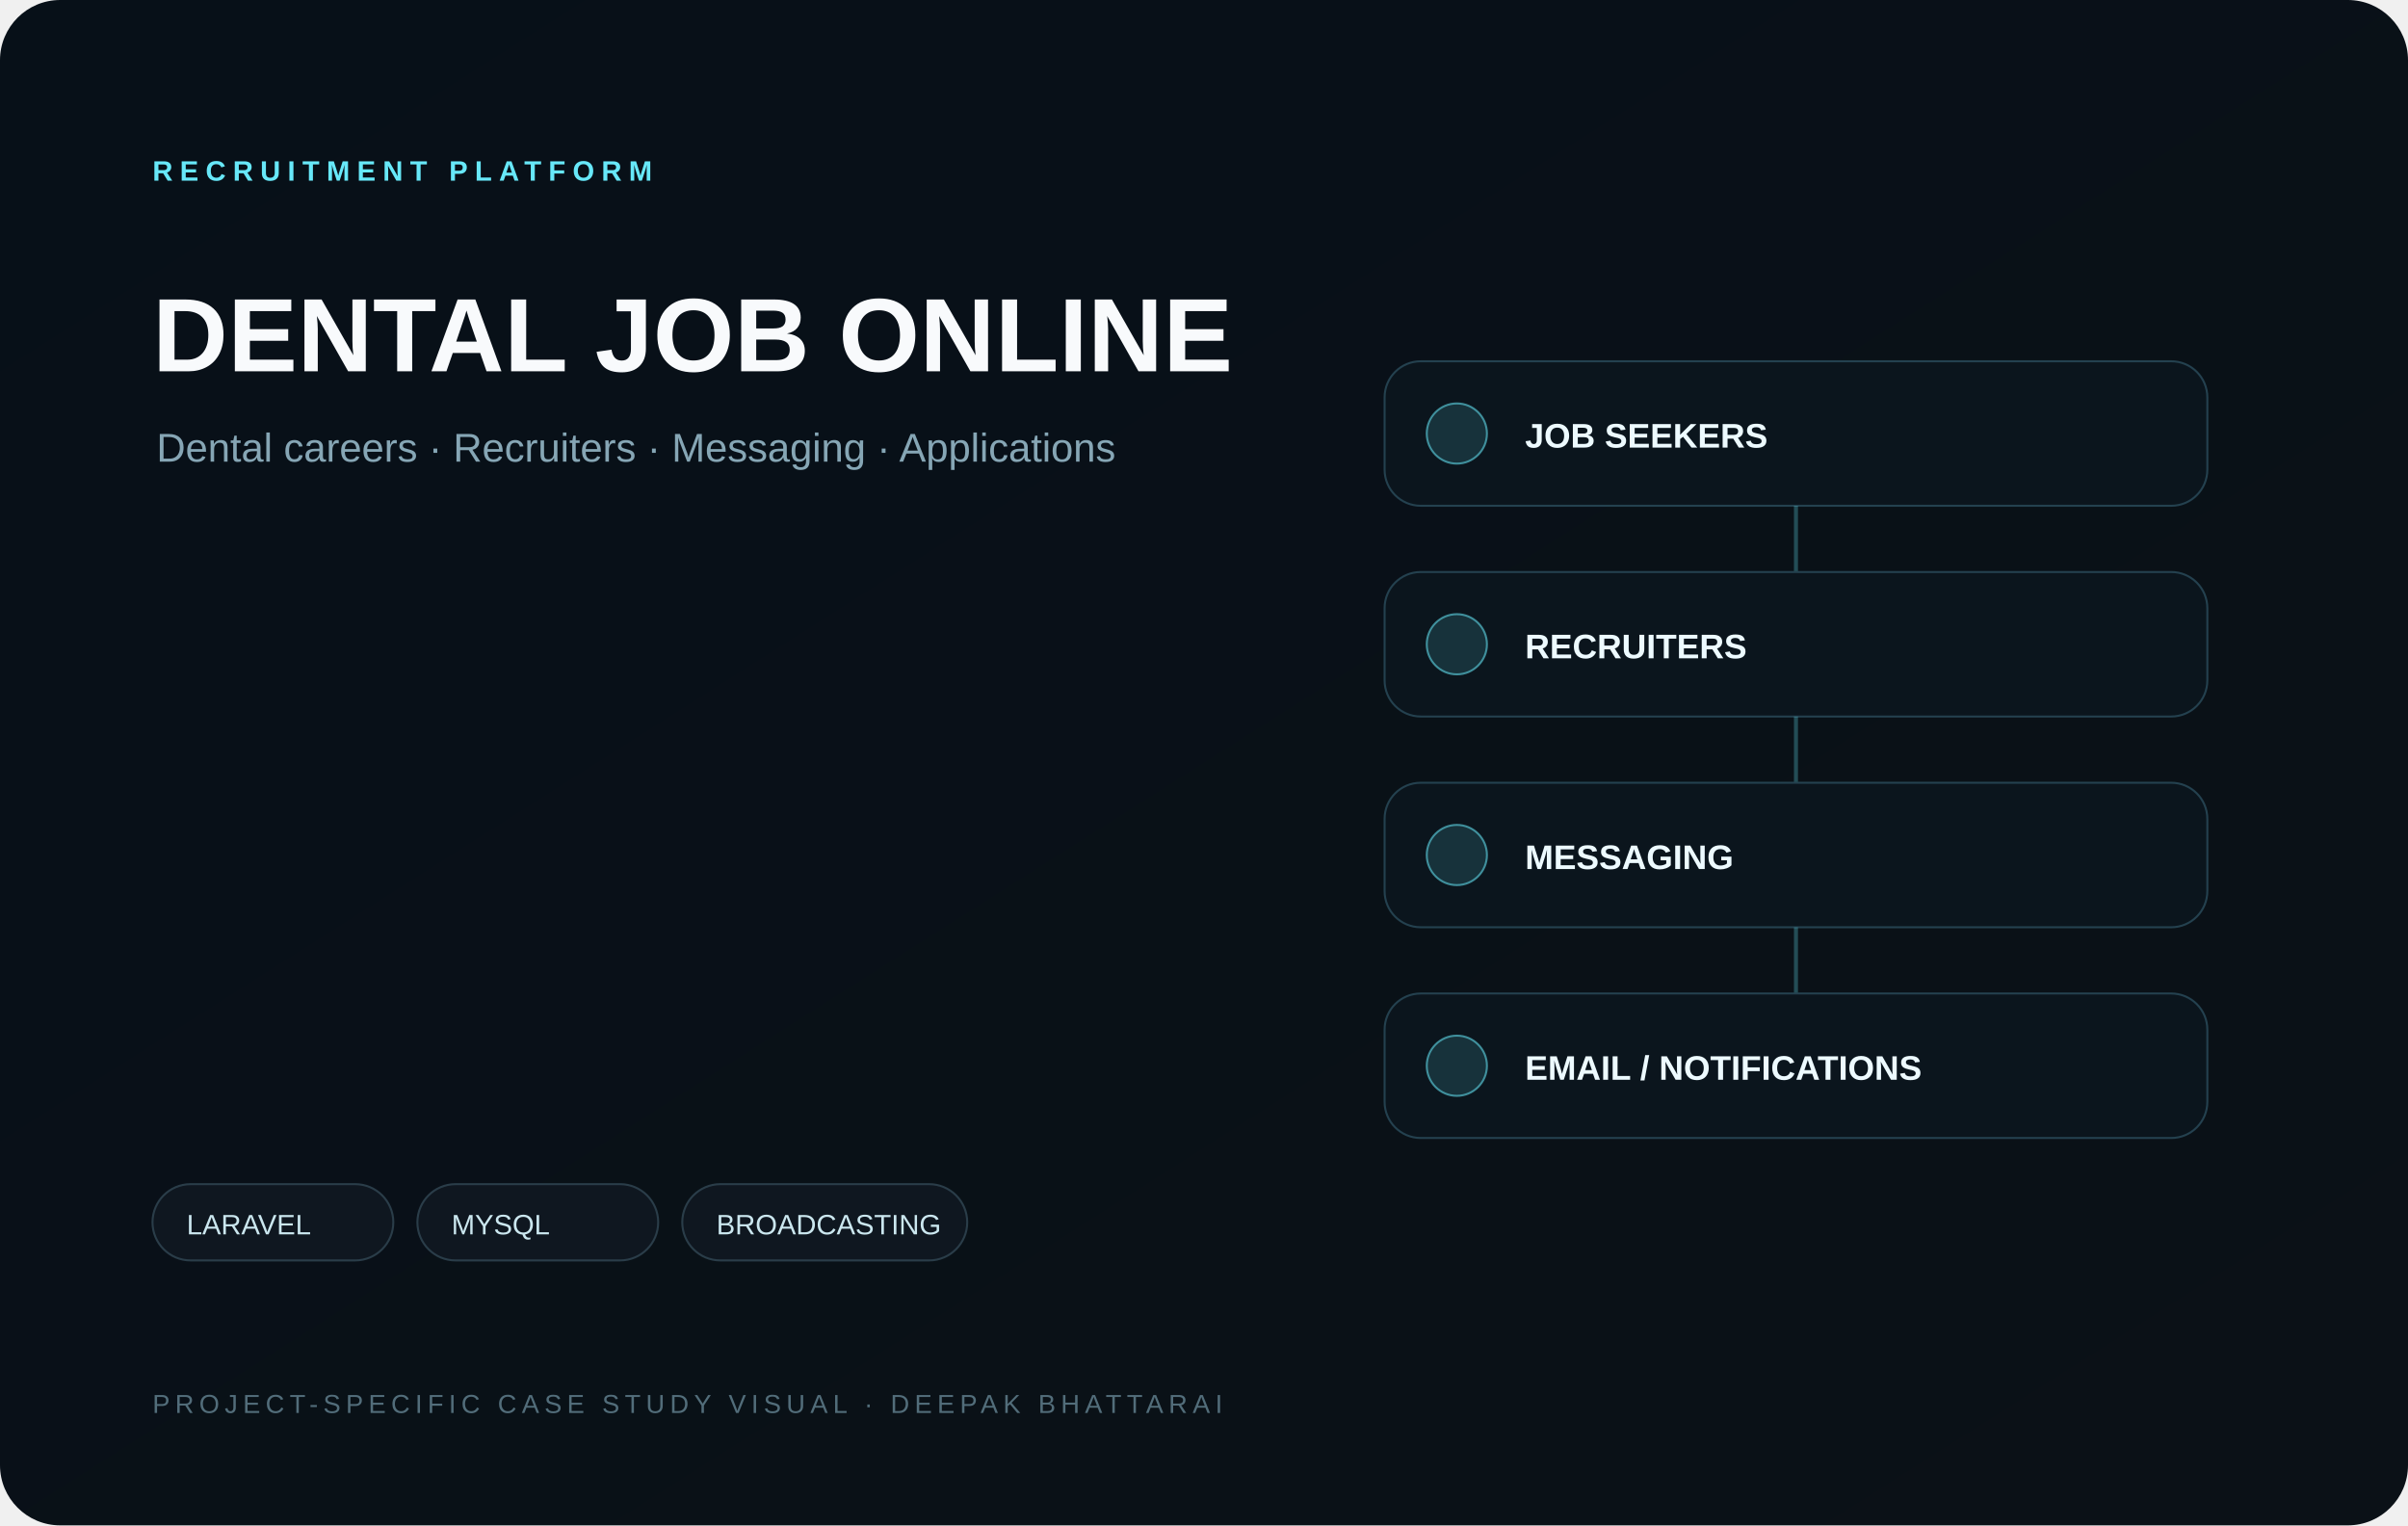
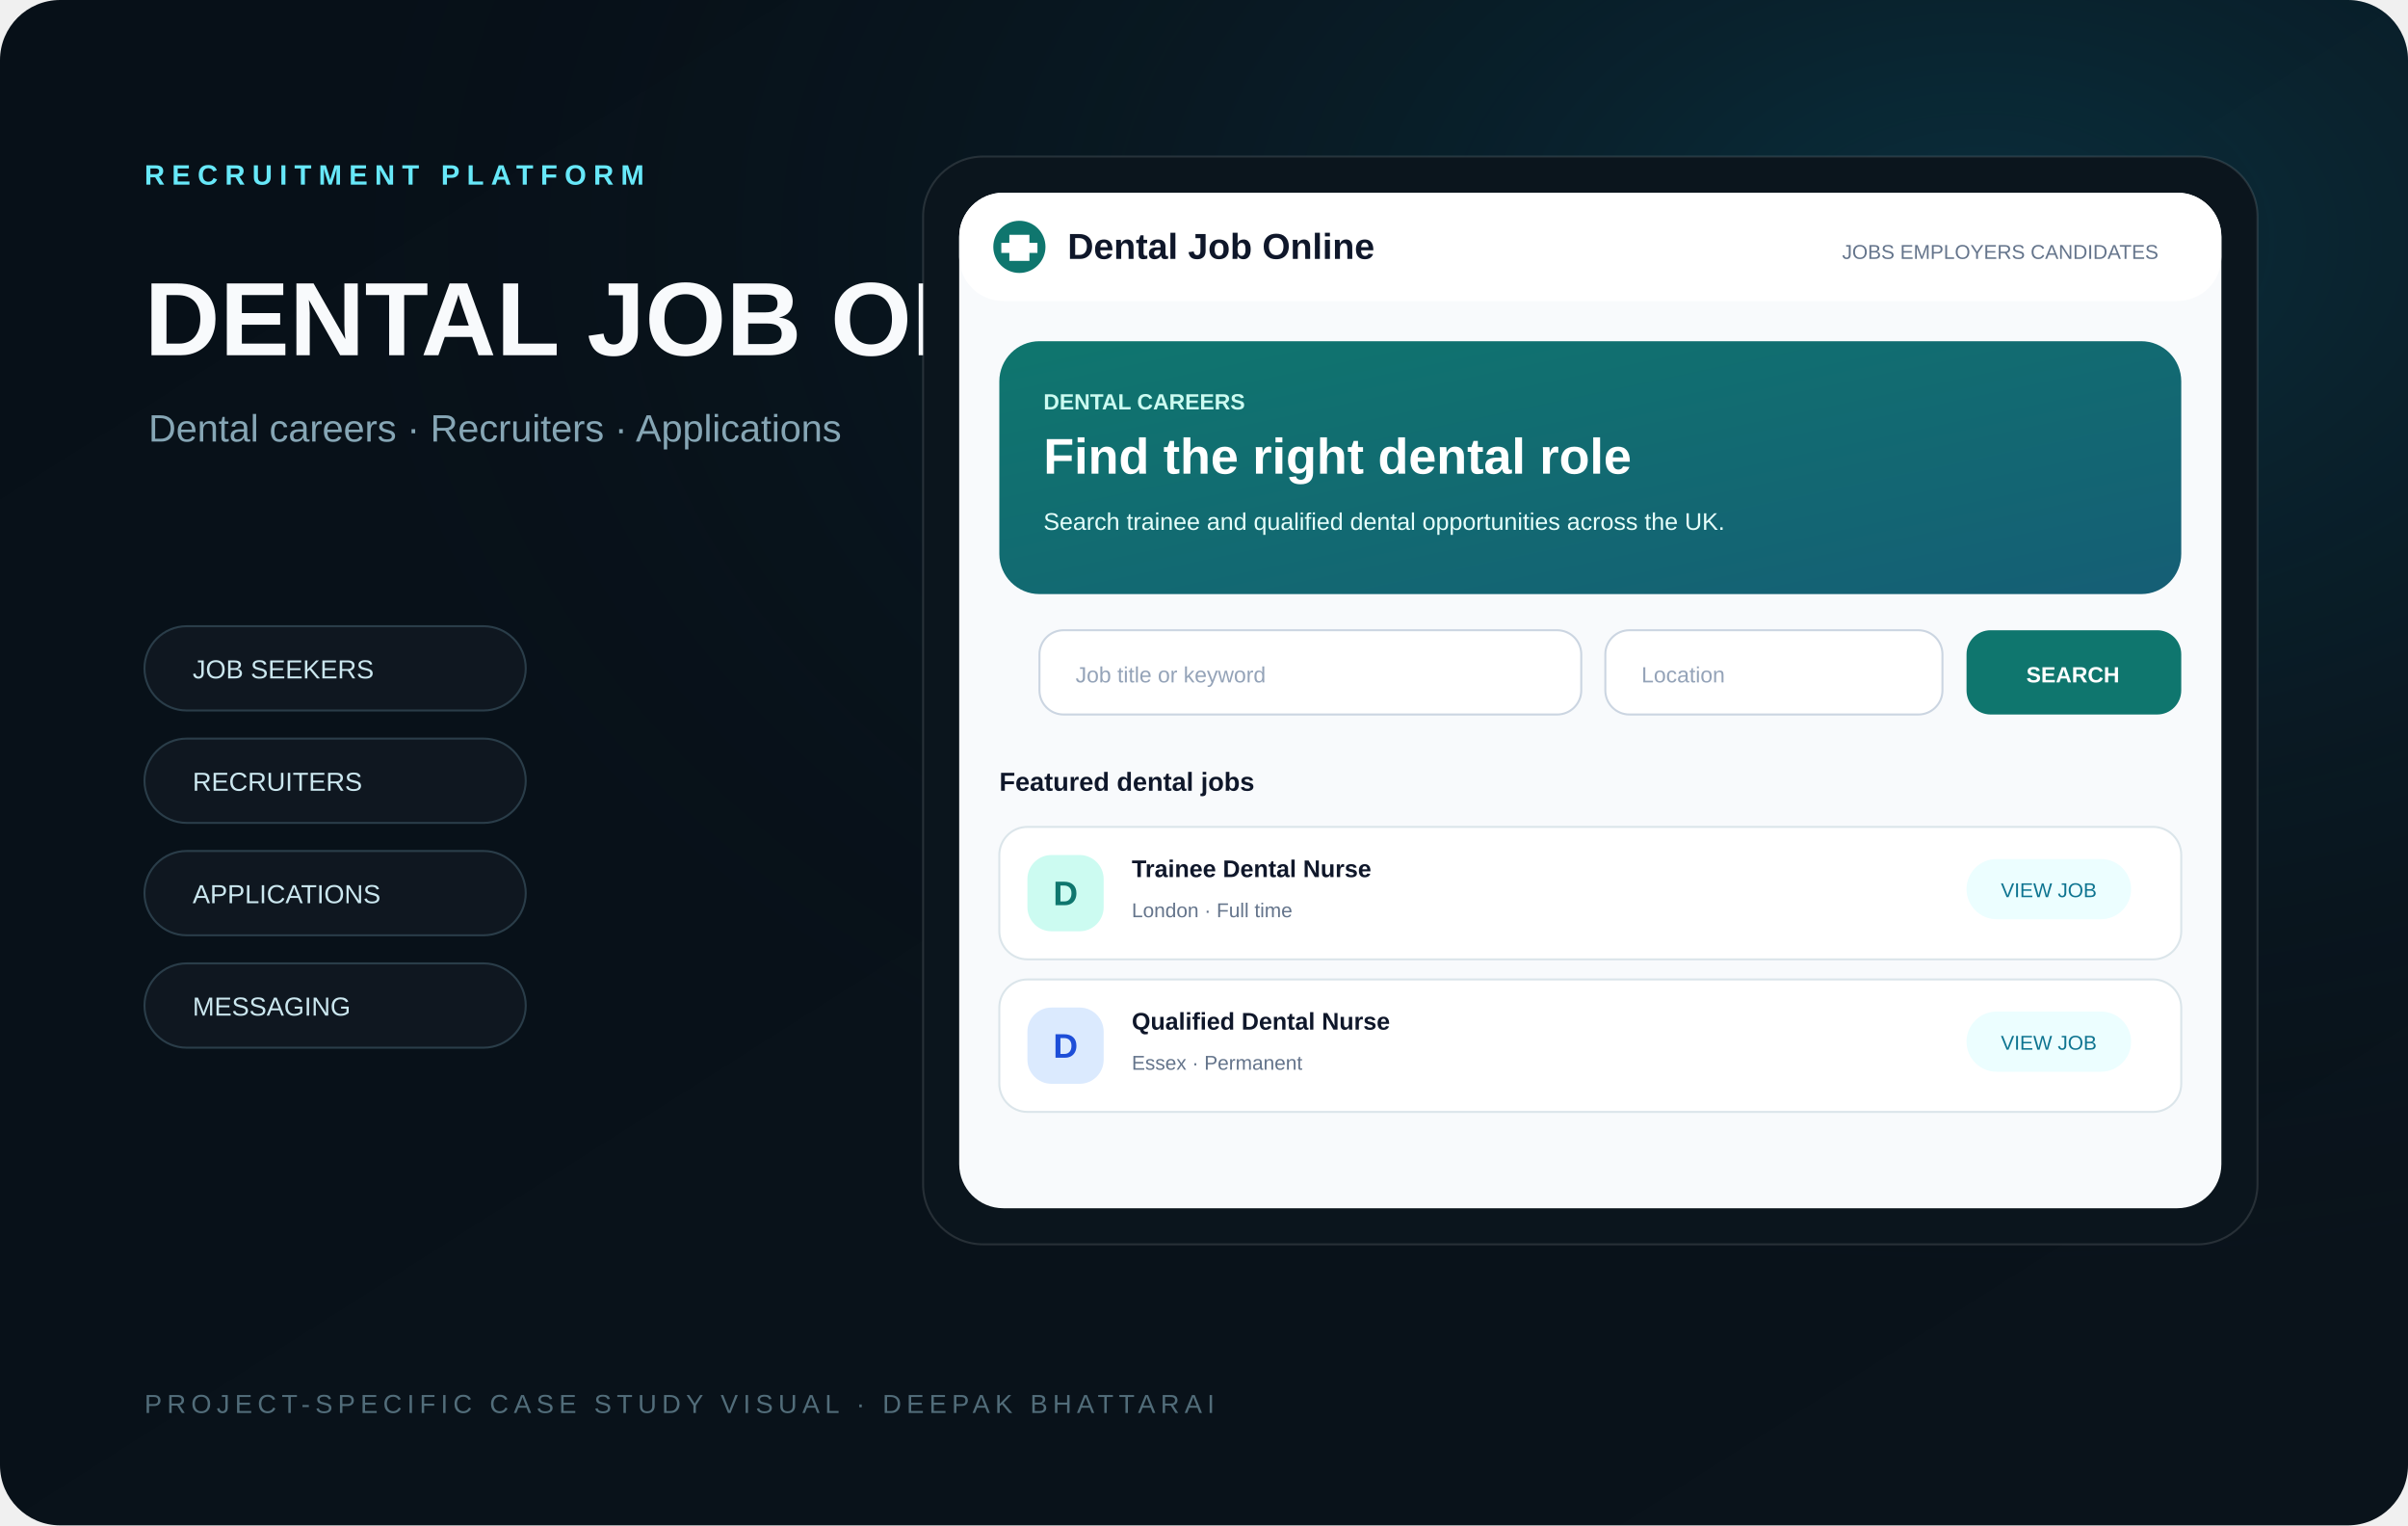
<svg xmlns="http://www.w3.org/2000/svg" width="1200" height="760" viewBox="0 0 1200 760">
  <defs>
-     <linearGradient id="g" x1="0" y1="0" x2="1" y2="1">
+     <linearGradient id="bg" x1="0" y1="0" x2="1" y2="1">
      <stop offset="0" stop-color="#071018" />
-       <stop offset="1" stop-color="#0b1117" />
+       <stop offset="1" stop-color="#0a131b" />
    </linearGradient>
-     <clipPath id="c">
+     <radialGradient id="glow" cx="82%" cy="16%" r="70%">
+       <stop offset="0" stop-color="#0e7490" stop-opacity=".30" />
+       <stop offset="1" stop-color="#071018" stop-opacity="0" />
+     </radialGradient>
+     <linearGradient id="banner" x1="0" y1="0" x2="1" y2="1">
+       <stop offset="0" stop-color="#0f766e" />
+       <stop offset="1" stop-color="#155e75" />
+     </linearGradient>
+     <clipPath id="clip">
      <rect width="1200" height="760" rx="30" />
    </clipPath>
  </defs>
-   <g clip-path="url(#c)">
-     <rect width="1200" height="760" fill="url(#g)" />
-     <text x="76" y="90" font-family="Arial" font-size="14" font-weight="700" letter-spacing="3.5" fill="#67e8f9">RECRUITMENT PLATFORM</text>
-     <text x="76" y="185" font-family="Arial" font-size="52" font-weight="700" fill="#f8fafc">DENTAL JOB ONLINE</text>
-     <text x="78" y="230" font-family="Arial" font-size="20" fill="#86a6b5">Dental careers · Recruiters · Messaging · Applications</text>
-     <rect x="690" y="180" width="410" height="72" rx="18" fill="#0b151d" stroke="#24414f" />
-     <circle cx="726" cy="216" r="15" fill="#67e8f9" fill-opacity=".14" stroke="#67e8f9" stroke-opacity=".55" />
-     <text x="760" y="223" font-family="Arial" font-size="17" font-weight="700" fill="#edfaff">JOB SEEKERS</text>
-     <path d="M895 252v33" stroke="#67e8f9" stroke-opacity=".28" stroke-width="2" />
-     <rect x="690" y="285" width="410" height="72" rx="18" fill="#0b151d" stroke="#24414f" />
-     <circle cx="726" cy="321" r="15" fill="#67e8f9" fill-opacity=".14" stroke="#67e8f9" stroke-opacity=".55" />
-     <text x="760" y="328" font-family="Arial" font-size="17" font-weight="700" fill="#edfaff">RECRUITERS</text>
-     <path d="M895 357v33" stroke="#67e8f9" stroke-opacity=".28" stroke-width="2" />
-     <rect x="690" y="390" width="410" height="72" rx="18" fill="#0b151d" stroke="#24414f" />
-     <circle cx="726" cy="426" r="15" fill="#67e8f9" fill-opacity=".14" stroke="#67e8f9" stroke-opacity=".55" />
-     <text x="760" y="433" font-family="Arial" font-size="17" font-weight="700" fill="#edfaff">MESSAGING</text>
-     <path d="M895 462v33" stroke="#67e8f9" stroke-opacity=".28" stroke-width="2" />
-     <rect x="690" y="495" width="410" height="72" rx="18" fill="#0b151d" stroke="#24414f" />
-     <circle cx="726" cy="531" r="15" fill="#67e8f9" fill-opacity=".14" stroke="#67e8f9" stroke-opacity=".55" />
-     <text x="760" y="538" font-family="Arial" font-size="17" font-weight="700" fill="#edfaff">EMAIL / NOTIFICATIONS</text>
-     <rect x="76" y="590" width="120" height="38" rx="19" fill="#0f1720" stroke="#2a3d49" />
-     <text x="93" y="615" font-family="Arial" font-size="14" fill="#cbe7ef">LARAVEL</text>
-     <rect x="208" y="590" width="120" height="38" rx="19" fill="#0f1720" stroke="#2a3d49" />
-     <text x="225" y="615" font-family="Arial" font-size="14" fill="#cbe7ef">MYSQL</text>
-     <rect x="340" y="590" width="142" height="38" rx="19" fill="#0f1720" stroke="#2a3d49" />
-     <text x="357" y="615" font-family="Arial" font-size="14" fill="#cbe7ef">BROADCASTING</text>
-     <text x="76" y="704" font-family="Arial" font-size="13" letter-spacing="2.6" fill="#526d7a">PROJECT-SPECIFIC CASE STUDY VISUAL · DEEPAK BHATTARAI</text>
+   <g clip-path="url(#clip)">
+     <rect width="1200" height="760" fill="url(#bg)" />
+     <rect width="1200" height="760" fill="url(#glow)" />
+     <text x="72" y="92" font-family="Arial" font-size="14" font-weight="700" letter-spacing="3.5" fill="#67e8f9">RECRUITMENT PLATFORM</text>
+     <text x="72" y="177" font-family="Arial" font-size="52" font-weight="700" fill="#f8fafc">DENTAL JOB ONLINE</text>
+     <text x="74" y="220" font-family="Arial" font-size="19" fill="#86a6b5">Dental careers · Recruiters · Applications</text>
+     <g transform="translate(460 78)">
+       <rect width="665" height="542" rx="30" fill="#0b151d" stroke="#fff" stroke-opacity=".12" />
+       <rect x="18" y="18" width="629" height="506" rx="22" fill="#f8fafc" />
+       <rect x="18" y="18" width="629" height="54" rx="22" fill="#fff" />
+       <circle cx="48" cy="45" r="13" fill="#0f766e" />
+       <path d="M43 39h10v4h4v5h-4v4H43v-4h-4v-5h4z" fill="#fff" />
+       <text x="72" y="51" font-family="Arial" font-size="18" font-weight="700" fill="#0f172a">Dental Job Online</text>
+       <text x="458" y="51" font-family="Arial" font-size="10" fill="#64748b">JOBS  EMPLOYERS  CANDIDATES</text>
+       <rect x="38" y="92" width="589" height="126" rx="20" fill="url(#banner)" />
+       <text x="60" y="126" font-family="Arial" font-size="11" font-weight="700" fill="#ccfbf1">DENTAL CAREERS</text>
+       <text x="60" y="158" font-family="Arial" font-size="25" font-weight="700" fill="#fff">Find the right dental role</text>
+       <text x="60" y="186" font-family="Arial" font-size="12" fill="#e6fffb">Search trainee and qualified dental opportunities across the UK.</text>
+       <rect x="58" y="236" width="270" height="42" rx="12" fill="#fff" stroke="#cbd5e1" />
+       <text x="76" y="262" font-family="Arial" font-size="11" fill="#94a3b8">Job title or keyword</text>
+       <rect x="340" y="236" width="168" height="42" rx="12" fill="#fff" stroke="#cbd5e1" />
+       <text x="358" y="262" font-family="Arial" font-size="11" fill="#94a3b8">Location</text>
+       <rect x="520" y="236" width="107" height="42" rx="12" fill="#0f766e" />
+       <text x="573" y="262" text-anchor="middle" font-family="Arial" font-size="11" font-weight="700" fill="#fff">SEARCH</text>
+       <text x="38" y="316" font-family="Arial" font-size="13" font-weight="700" fill="#0f172a">Featured dental jobs</text>
+       <g>
+         <rect x="38" y="334" width="589" height="66" rx="14" fill="#fff" stroke="#dbe5ea" />
+         <rect x="52" y="348" width="38" height="38" rx="12" fill="#ccfbf1" />
+         <text x="71" y="373" text-anchor="middle" font-family="Arial" font-size="17" font-weight="700" fill="#0f766e">D</text>
+         <text x="104" y="359" font-family="Arial" font-size="12" font-weight="700" fill="#0f172a">Trainee Dental Nurse</text>
+         <text x="104" y="379" font-family="Arial" font-size="10" fill="#64748b">London · Full time</text>
+         <rect x="520" y="350" width="82" height="30" rx="15" fill="#ecfeff" />
+         <text x="561" y="369" text-anchor="middle" font-family="Arial" font-size="10" fill="#0e7490">VIEW JOB</text>
+         <rect x="38" y="410" width="589" height="66" rx="14" fill="#fff" stroke="#dbe5ea" />
+         <rect x="52" y="424" width="38" height="38" rx="12" fill="#dbeafe" />
+         <text x="71" y="449" text-anchor="middle" font-family="Arial" font-size="17" font-weight="700" fill="#1d4ed8">D</text>
+         <text x="104" y="435" font-family="Arial" font-size="12" font-weight="700" fill="#0f172a">Qualified Dental Nurse</text>
+         <text x="104" y="455" font-family="Arial" font-size="10" fill="#64748b">Essex · Permanent</text>
+         <rect x="520" y="426" width="82" height="30" rx="15" fill="#ecfeff" />
+         <text x="561" y="445" text-anchor="middle" font-family="Arial" font-size="10" fill="#0e7490">VIEW JOB</text>
+       </g>
+     </g>
+     <g>
+       <rect x="72" y="312" width="190" height="42" rx="21" fill="#0f1720" stroke="#2a3d49" />
+       <text x="96" y="338" font-family="Arial" font-size="13" fill="#cbe7ef">JOB SEEKERS</text>
+       <rect x="72" y="368" width="190" height="42" rx="21" fill="#0f1720" stroke="#2a3d49" />
+       <text x="96" y="394" font-family="Arial" font-size="13" fill="#cbe7ef">RECRUITERS</text>
+       <rect x="72" y="424" width="190" height="42" rx="21" fill="#0f1720" stroke="#2a3d49" />
+       <text x="96" y="450" font-family="Arial" font-size="13" fill="#cbe7ef">APPLICATIONS</text>
+       <rect x="72" y="480" width="190" height="42" rx="21" fill="#0f1720" stroke="#2a3d49" />
+       <text x="96" y="506" font-family="Arial" font-size="13" fill="#cbe7ef">MESSAGING</text>
+     </g>
+     <text x="72" y="704" font-family="Arial" font-size="13" letter-spacing="2.6" fill="#526d7a">PROJECT-SPECIFIC CASE STUDY VISUAL · DEEPAK BHATTARAI</text>
  </g>
</svg>
